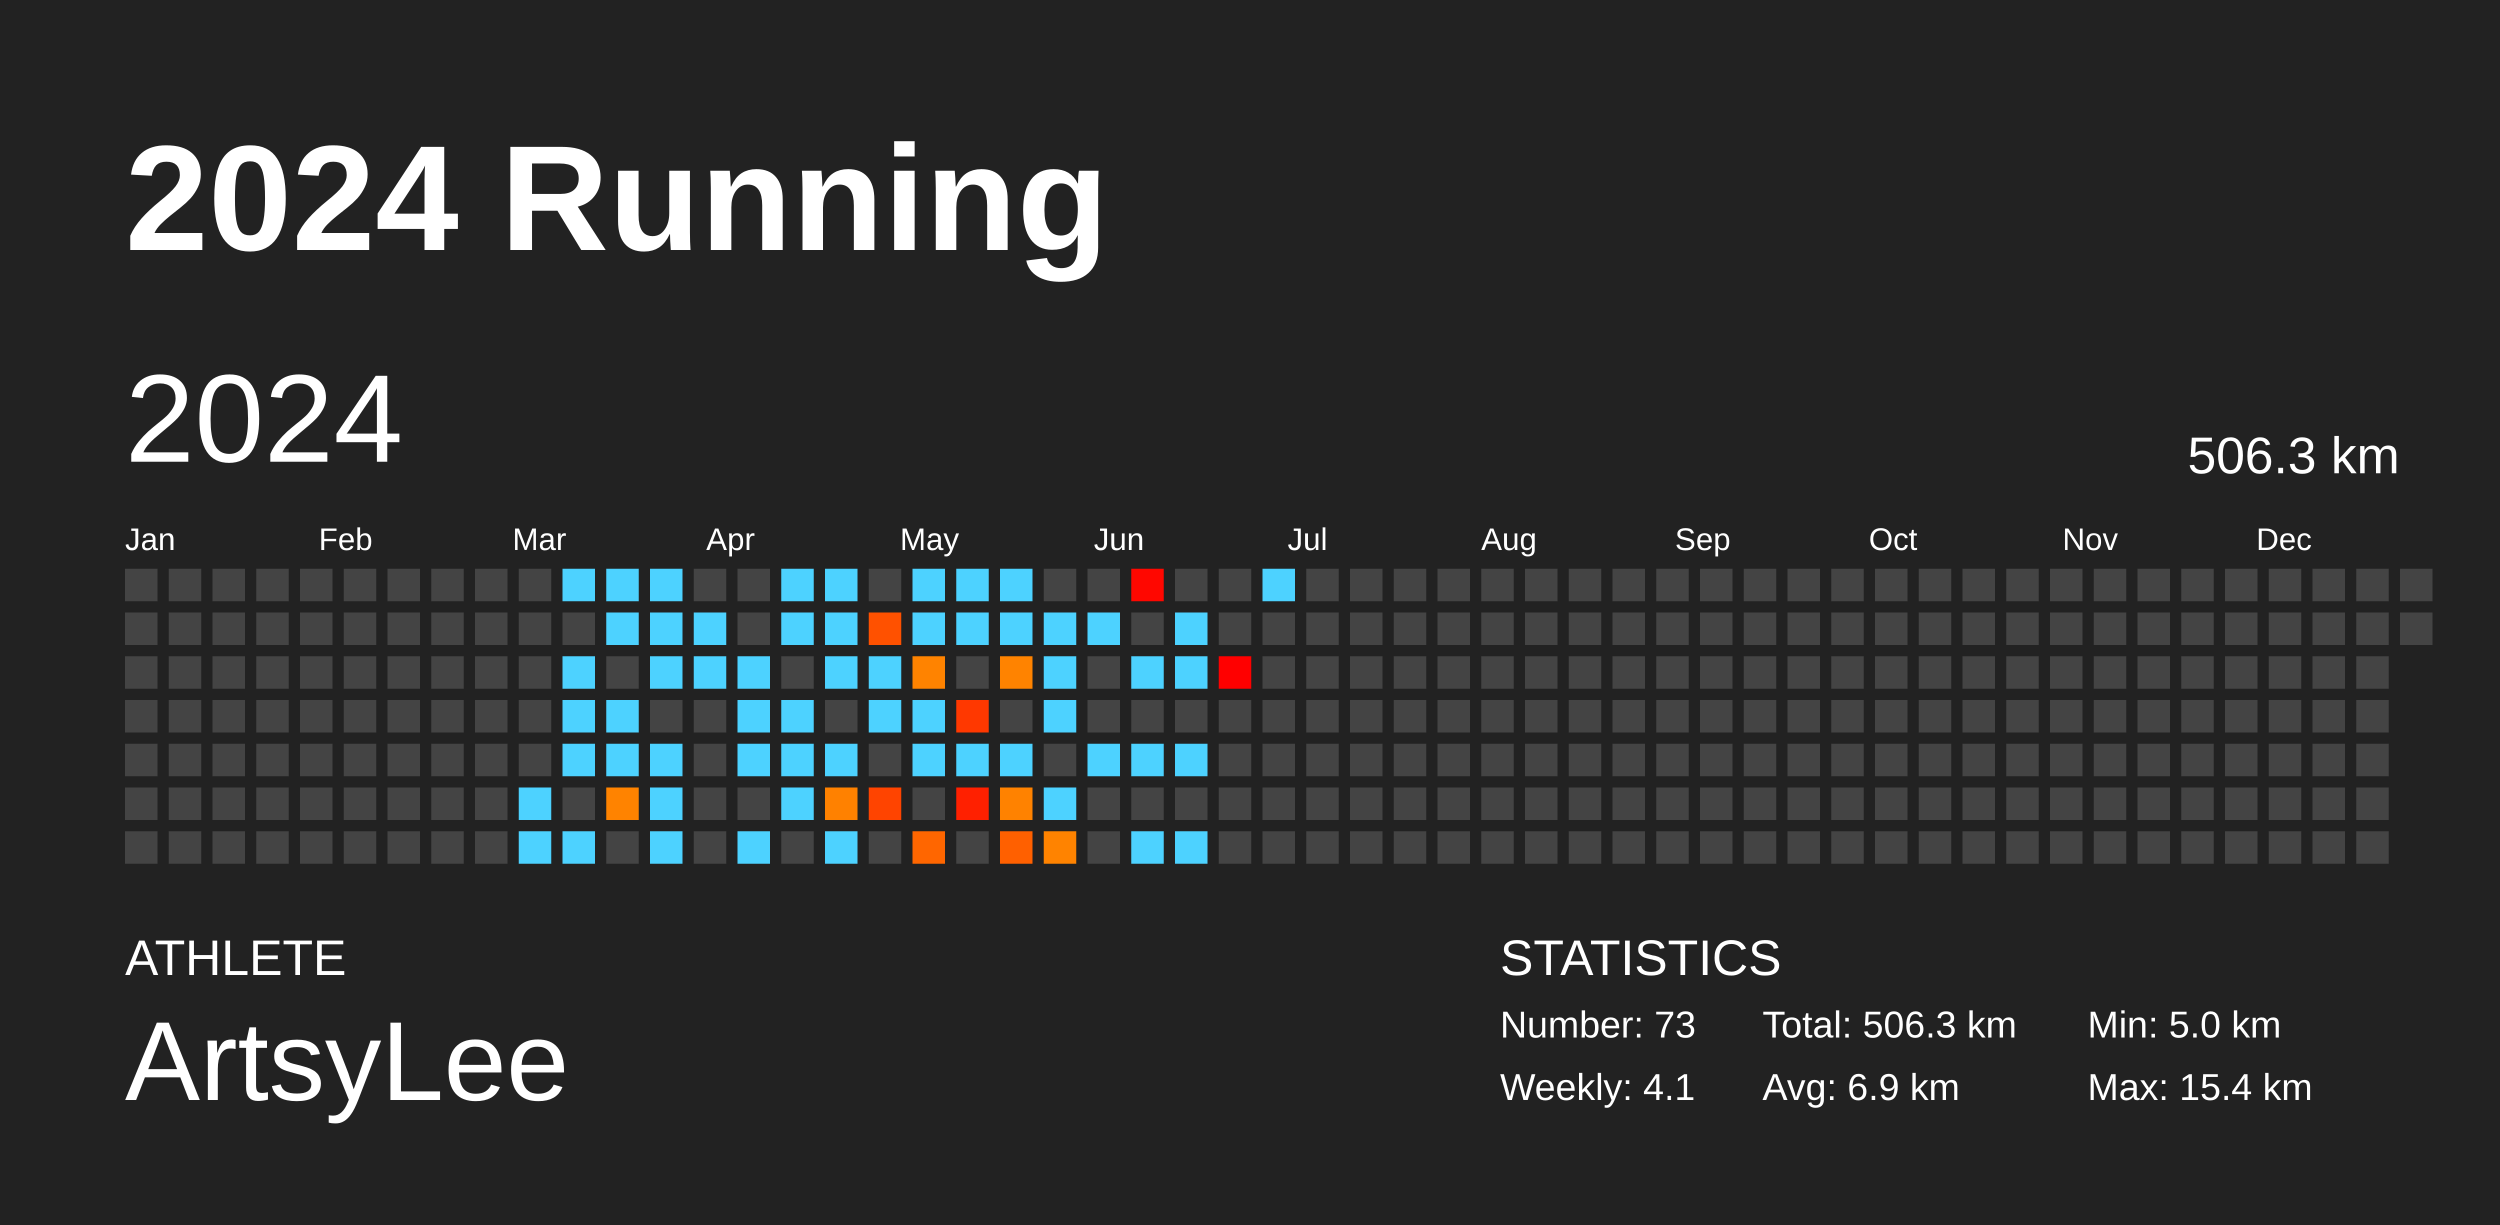
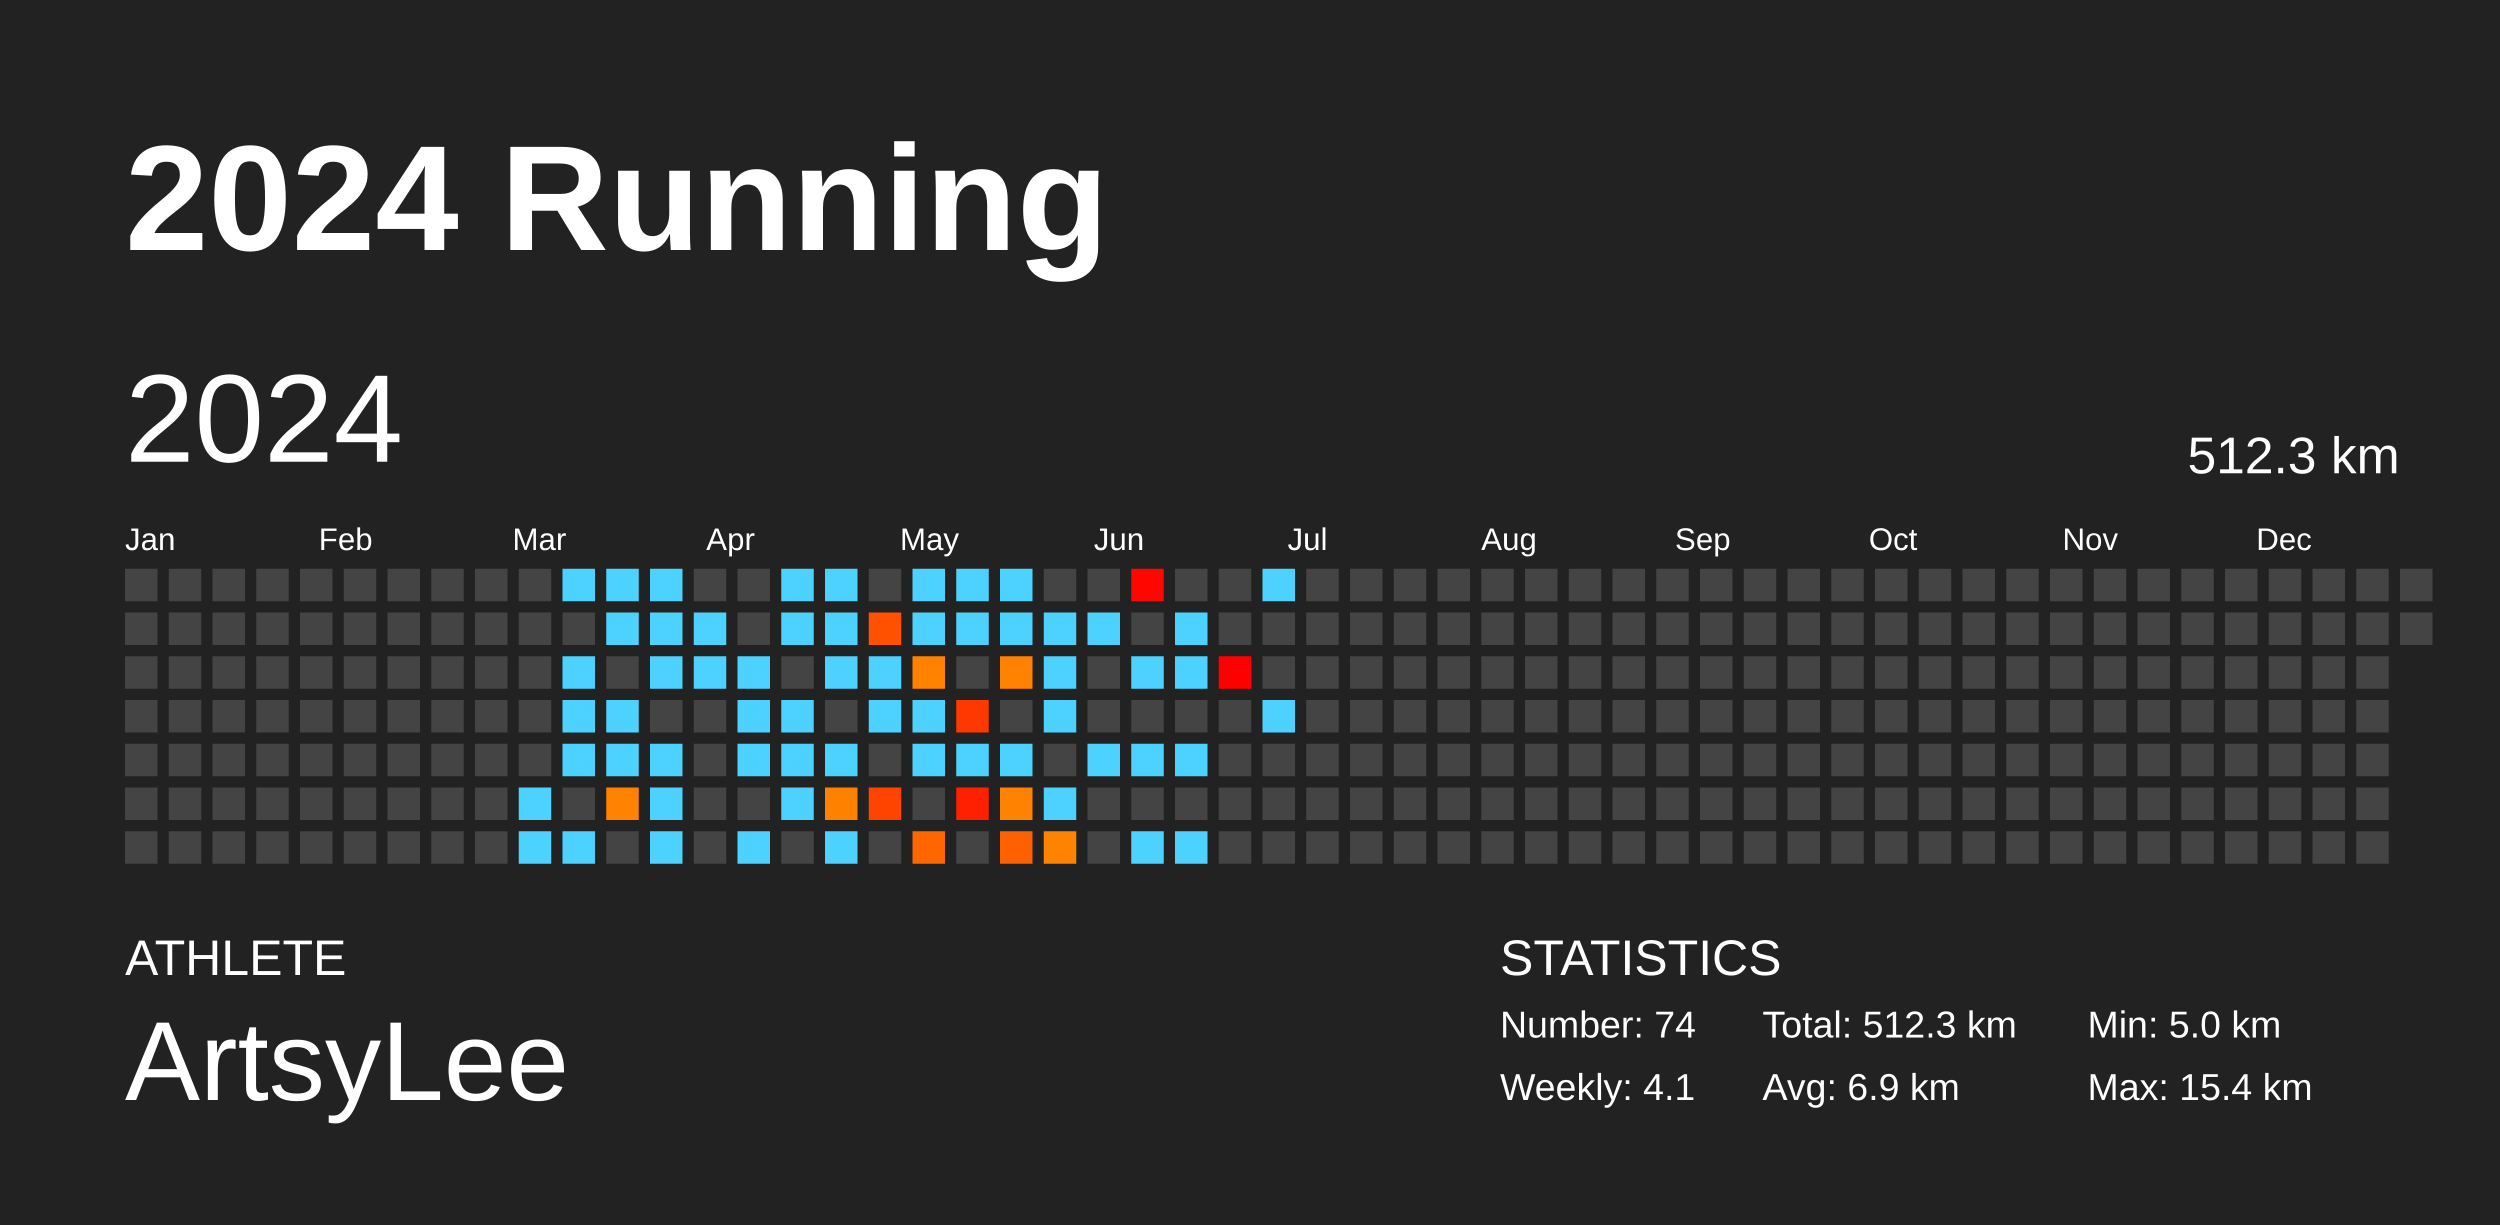
<svg xmlns="http://www.w3.org/2000/svg" baseProfile="full" height="98mm" version="1.1" viewBox="0,0,200,98" width="200mm">
  <defs />
  <rect fill="#222222" height="98" width="200" x="0" y="0" />
  <text fill="#FFFFFF" style="font-size:12px; font-family:Arial; font-weight:bold;" x="10" y="20">2024 Running</text>
  <text fill="#FFFFFF" style="font-size:4px; font-family:Arial" x="10" y="78">ATHLETE</text>
  <text fill="#FFFFFF" style="font-size:9px; font-family:Arial" x="10" y="88">ArtsyLee</text>
  <text fill="#FFFFFF" style="font-size:4px; font-family:Arial" x="120" y="78">STATISTICS</text>
-   <text fill="#FFFFFF" style="font-size:3px; font-family:Arial" x="120" y="83">Number: 73</text>
+   <text fill="#FFFFFF" style="font-size:3px; font-family:Arial" x="120" y="83">Number: 74</text>
  <text fill="#FFFFFF" style="font-size:3px; font-family:Arial" x="120" y="88">Weekly: 4.1</text>
-   <text fill="#FFFFFF" style="font-size:3px; font-family:Arial" x="141" y="83">Total: 506.3 km</text>
+   <text fill="#FFFFFF" style="font-size:3px; font-family:Arial" x="141" y="83">Total: 512.3 km</text>
  <text fill="#FFFFFF" style="font-size:3px; font-family:Arial" x="141" y="88">Avg: 6.9 km</text>
  <text fill="#FFFFFF" style="font-size:3px; font-family:Arial" x="167" y="83">Min: 5.0 km</text>
  <text fill="#FFFFFF" style="font-size:3px; font-family:Arial" x="167" y="88">Max: 15.4 km</text>
  <text dominant-baseline="hanging" fill="#FFFFFF" style="font-size:10.0px; font-family:Arial;" x="10" y="30">2024</text>
-   <text dominant-baseline="hanging" fill="#FFFFFF" style="font-size:4.125px; font-family:Arial;" x="175" y="35">506.3 km</text>
+   <text dominant-baseline="hanging" fill="#FFFFFF" style="font-size:4.125px; font-family:Arial;" x="175" y="35">512.3 km</text>
  <text fill="#FFFFFF" style="font-size:2.5px; font-family:Arial" x="10.0" y="44">Jan</text>
  <text fill="#FFFFFF" style="font-size:2.5px; font-family:Arial" x="25.5" y="44">Feb</text>
  <text fill="#FFFFFF" style="font-size:2.5px; font-family:Arial" x="41.0" y="44">Mar</text>
  <text fill="#FFFFFF" style="font-size:2.5px; font-family:Arial" x="56.5" y="44">Apr</text>
  <text fill="#FFFFFF" style="font-size:2.5px; font-family:Arial" x="72.0" y="44">May</text>
  <text fill="#FFFFFF" style="font-size:2.5px; font-family:Arial" x="87.5" y="44">Jun</text>
  <text fill="#FFFFFF" style="font-size:2.5px; font-family:Arial" x="103.0" y="44">Jul</text>
  <text fill="#FFFFFF" style="font-size:2.5px; font-family:Arial" x="118.5" y="44">Aug</text>
  <text fill="#FFFFFF" style="font-size:2.5px; font-family:Arial" x="134.0" y="44">Sep</text>
  <text fill="#FFFFFF" style="font-size:2.5px; font-family:Arial" x="149.5" y="44">Oct</text>
  <text fill="#FFFFFF" style="font-size:2.5px; font-family:Arial" x="165.0" y="44">Nov</text>
  <text fill="#FFFFFF" style="font-size:2.5px; font-family:Arial" x="180.5" y="44">Dec</text>
  <rect fill="#444444" height="2.6" width="2.6" x="10.0" y="45.5" />
  <rect fill="#444444" height="2.6" width="2.6" x="10.0" y="49.0" />
  <rect fill="#444444" height="2.6" width="2.6" x="10.0" y="52.5" />
  <rect fill="#444444" height="2.6" width="2.6" x="10.0" y="56.0" />
  <rect fill="#444444" height="2.6" width="2.6" x="10.0" y="59.5" />
  <rect fill="#444444" height="2.6" width="2.6" x="10.0" y="63.0" />
  <rect fill="#444444" height="2.6" width="2.6" x="10.0" y="66.5" />
  <rect fill="#444444" height="2.6" width="2.6" x="13.5" y="45.5" />
  <rect fill="#444444" height="2.6" width="2.6" x="13.5" y="49.0" />
  <rect fill="#444444" height="2.6" width="2.6" x="13.5" y="52.5" />
  <rect fill="#444444" height="2.6" width="2.6" x="13.5" y="56.0" />
  <rect fill="#444444" height="2.6" width="2.6" x="13.5" y="59.5" />
  <rect fill="#444444" height="2.6" width="2.6" x="13.5" y="63.0" />
  <rect fill="#444444" height="2.6" width="2.6" x="13.5" y="66.5" />
  <rect fill="#444444" height="2.6" width="2.6" x="17.0" y="45.5" />
  <rect fill="#444444" height="2.6" width="2.6" x="17.0" y="49.0" />
  <rect fill="#444444" height="2.6" width="2.6" x="17.0" y="52.5" />
  <rect fill="#444444" height="2.6" width="2.6" x="17.0" y="56.0" />
  <rect fill="#444444" height="2.6" width="2.6" x="17.0" y="59.5" />
  <rect fill="#444444" height="2.6" width="2.6" x="17.0" y="63.0" />
  <rect fill="#444444" height="2.6" width="2.6" x="17.0" y="66.5" />
  <rect fill="#444444" height="2.6" width="2.6" x="20.5" y="45.5" />
  <rect fill="#444444" height="2.6" width="2.6" x="20.5" y="49.0" />
  <rect fill="#444444" height="2.6" width="2.6" x="20.5" y="52.5" />
  <rect fill="#444444" height="2.6" width="2.6" x="20.5" y="56.0" />
  <rect fill="#444444" height="2.6" width="2.6" x="20.5" y="59.5" />
  <rect fill="#444444" height="2.6" width="2.6" x="20.5" y="63.0" />
  <rect fill="#444444" height="2.6" width="2.6" x="20.5" y="66.5" />
  <rect fill="#444444" height="2.6" width="2.6" x="24.0" y="45.5" />
  <rect fill="#444444" height="2.6" width="2.6" x="24.0" y="49.0" />
  <rect fill="#444444" height="2.6" width="2.6" x="24.0" y="52.5" />
  <rect fill="#444444" height="2.6" width="2.6" x="24.0" y="56.0" />
  <rect fill="#444444" height="2.6" width="2.6" x="24.0" y="59.5" />
  <rect fill="#444444" height="2.6" width="2.6" x="24.0" y="63.0" />
  <rect fill="#444444" height="2.6" width="2.6" x="24.0" y="66.5" />
  <rect fill="#444444" height="2.6" width="2.6" x="27.5" y="45.5" />
  <rect fill="#444444" height="2.6" width="2.6" x="27.5" y="49.0" />
  <rect fill="#444444" height="2.6" width="2.6" x="27.5" y="52.5" />
  <rect fill="#444444" height="2.6" width="2.6" x="27.5" y="56.0" />
  <rect fill="#444444" height="2.6" width="2.6" x="27.5" y="59.5" />
  <rect fill="#444444" height="2.6" width="2.6" x="27.5" y="63.0" />
  <rect fill="#444444" height="2.6" width="2.6" x="27.5" y="66.5" />
  <rect fill="#444444" height="2.6" width="2.6" x="31.0" y="45.5" />
  <rect fill="#444444" height="2.6" width="2.6" x="31.0" y="49.0" />
  <rect fill="#444444" height="2.6" width="2.6" x="31.0" y="52.5" />
  <rect fill="#444444" height="2.6" width="2.6" x="31.0" y="56.0" />
  <rect fill="#444444" height="2.6" width="2.6" x="31.0" y="59.5" />
  <rect fill="#444444" height="2.6" width="2.6" x="31.0" y="63.0" />
  <rect fill="#444444" height="2.6" width="2.6" x="31.0" y="66.5" />
  <rect fill="#444444" height="2.6" width="2.6" x="34.5" y="45.5" />
  <rect fill="#444444" height="2.6" width="2.6" x="34.5" y="49.0" />
  <rect fill="#444444" height="2.6" width="2.6" x="34.5" y="52.5" />
  <rect fill="#444444" height="2.6" width="2.6" x="34.5" y="56.0" />
  <rect fill="#444444" height="2.6" width="2.6" x="34.5" y="59.5" />
  <rect fill="#444444" height="2.6" width="2.6" x="34.5" y="63.0" />
  <rect fill="#444444" height="2.6" width="2.6" x="34.5" y="66.5" />
  <rect fill="#444444" height="2.6" width="2.6" x="38.0" y="45.5" />
  <rect fill="#444444" height="2.6" width="2.6" x="38.0" y="49.0" />
  <rect fill="#444444" height="2.6" width="2.6" x="38.0" y="52.5" />
  <rect fill="#444444" height="2.6" width="2.6" x="38.0" y="56.0" />
  <rect fill="#444444" height="2.6" width="2.6" x="38.0" y="59.5" />
  <rect fill="#444444" height="2.6" width="2.6" x="38.0" y="63.0" />
  <rect fill="#444444" height="2.6" width="2.6" x="38.0" y="66.5" />
  <rect fill="#444444" height="2.6" width="2.6" x="41.5" y="45.5" />
  <rect fill="#444444" height="2.6" width="2.6" x="41.5" y="49.0" />
  <rect fill="#444444" height="2.6" width="2.6" x="41.5" y="52.5" />
  <rect fill="#444444" height="2.6" width="2.6" x="41.5" y="56.0" />
  <rect fill="#444444" height="2.6" width="2.6" x="41.5" y="59.5" />
  <rect fill="#4dd2ff" height="2.6" width="2.6" x="41.5" y="63.0" />
  <rect fill="#4dd2ff" height="2.6" width="2.6" x="41.5" y="66.5" />
  <rect fill="#4dd2ff" height="2.6" width="2.6" x="45.0" y="45.5" />
  <rect fill="#444444" height="2.6" width="2.6" x="45.0" y="49.0" />
  <rect fill="#4dd2ff" height="2.6" width="2.6" x="45.0" y="52.5" />
  <rect fill="#4dd2ff" height="2.6" width="2.6" x="45.0" y="56.0" />
  <rect fill="#4dd2ff" height="2.6" width="2.6" x="45.0" y="59.5" />
  <rect fill="#444444" height="2.6" width="2.6" x="45.0" y="63.0" />
  <rect fill="#4dd2ff" height="2.6" width="2.6" x="45.0" y="66.5" />
  <rect fill="#4dd2ff" height="2.6" width="2.6" x="48.5" y="45.5" />
  <rect fill="#4dd2ff" height="2.6" width="2.6" x="48.5" y="49.0" />
  <rect fill="#444444" height="2.6" width="2.6" x="48.5" y="52.5" />
  <rect fill="#4dd2ff" height="2.6" width="2.6" x="48.5" y="56.0" />
  <rect fill="#4dd2ff" height="2.6" width="2.6" x="48.5" y="59.5" />
  <rect fill="#ff8300" height="2.6" width="2.6" x="48.5" y="63.0" />
  <rect fill="#444444" height="2.6" width="2.6" x="48.5" y="66.5" />
  <rect fill="#4dd2ff" height="2.6" width="2.6" x="52.0" y="45.5" />
  <rect fill="#4dd2ff" height="2.6" width="2.6" x="52.0" y="49.0" />
  <rect fill="#4dd2ff" height="2.6" width="2.6" x="52.0" y="52.5" />
  <rect fill="#444444" height="2.6" width="2.6" x="52.0" y="56.0" />
  <rect fill="#4dd2ff" height="2.6" width="2.6" x="52.0" y="59.5" />
  <rect fill="#4dd2ff" height="2.6" width="2.6" x="52.0" y="63.0" />
  <rect fill="#4dd2ff" height="2.6" width="2.6" x="52.0" y="66.5" />
  <rect fill="#444444" height="2.6" width="2.6" x="55.5" y="45.5" />
  <rect fill="#4dd2ff" height="2.6" width="2.6" x="55.5" y="49.0" />
  <rect fill="#4dd2ff" height="2.6" width="2.6" x="55.5" y="52.5" />
  <rect fill="#444444" height="2.6" width="2.6" x="55.5" y="56.0" />
  <rect fill="#444444" height="2.6" width="2.6" x="55.5" y="59.5" />
  <rect fill="#444444" height="2.6" width="2.6" x="55.5" y="63.0" />
  <rect fill="#444444" height="2.6" width="2.6" x="55.5" y="66.5" />
  <rect fill="#444444" height="2.6" width="2.6" x="59.0" y="45.5" />
  <rect fill="#444444" height="2.6" width="2.6" x="59.0" y="49.0" />
  <rect fill="#4dd2ff" height="2.6" width="2.6" x="59.0" y="52.5" />
  <rect fill="#4dd2ff" height="2.6" width="2.6" x="59.0" y="56.0" />
  <rect fill="#4dd2ff" height="2.6" width="2.6" x="59.0" y="59.5" />
  <rect fill="#444444" height="2.6" width="2.6" x="59.0" y="63.0" />
  <rect fill="#4dd2ff" height="2.6" width="2.6" x="59.0" y="66.5" />
  <rect fill="#4dd2ff" height="2.6" width="2.6" x="62.5" y="45.5" />
  <rect fill="#4dd2ff" height="2.6" width="2.6" x="62.5" y="49.0" />
  <rect fill="#444444" height="2.6" width="2.6" x="62.5" y="52.5" />
  <rect fill="#4dd2ff" height="2.6" width="2.6" x="62.5" y="56.0" />
  <rect fill="#4dd2ff" height="2.6" width="2.6" x="62.5" y="59.5" />
  <rect fill="#4dd2ff" height="2.6" width="2.6" x="62.5" y="63.0" />
  <rect fill="#444444" height="2.6" width="2.6" x="62.5" y="66.5" />
  <rect fill="#4dd2ff" height="2.6" width="2.6" x="66.0" y="45.5" />
  <rect fill="#4dd2ff" height="2.6" width="2.6" x="66.0" y="49.0" />
  <rect fill="#4dd2ff" height="2.6" width="2.6" x="66.0" y="52.5" />
  <rect fill="#444444" height="2.6" width="2.6" x="66.0" y="56.0" />
  <rect fill="#4dd2ff" height="2.6" width="2.6" x="66.0" y="59.5" />
  <rect fill="#ff8100" height="2.6" width="2.6" x="66.0" y="63.0" />
  <rect fill="#4dd2ff" height="2.6" width="2.6" x="66.0" y="66.5" />
  <rect fill="#444444" height="2.6" width="2.6" x="69.5" y="45.5" />
  <rect fill="#ff5100" height="2.6" width="2.6" x="69.5" y="49.0" />
  <rect fill="#4dd2ff" height="2.6" width="2.6" x="69.5" y="52.5" />
  <rect fill="#4dd2ff" height="2.6" width="2.6" x="69.5" y="56.0" />
  <rect fill="#444444" height="2.6" width="2.6" x="69.5" y="59.5" />
  <rect fill="#ff4400" height="2.6" width="2.6" x="69.5" y="63.0" />
  <rect fill="#444444" height="2.6" width="2.6" x="69.5" y="66.5" />
  <rect fill="#4dd2ff" height="2.6" width="2.6" x="73.0" y="45.5" />
  <rect fill="#4dd2ff" height="2.6" width="2.6" x="73.0" y="49.0" />
  <rect fill="#ff8300" height="2.6" width="2.6" x="73.0" y="52.5" />
  <rect fill="#4dd2ff" height="2.6" width="2.6" x="73.0" y="56.0" />
  <rect fill="#4dd2ff" height="2.6" width="2.6" x="73.0" y="59.5" />
  <rect fill="#444444" height="2.6" width="2.6" x="73.0" y="63.0" />
  <rect fill="#ff6600" height="2.6" width="2.6" x="73.0" y="66.5" />
  <rect fill="#4dd2ff" height="2.6" width="2.6" x="76.5" y="45.5" />
  <rect fill="#4dd2ff" height="2.6" width="2.6" x="76.5" y="49.0" />
  <rect fill="#444444" height="2.6" width="2.6" x="76.5" y="52.5" />
  <rect fill="#ff3800" height="2.6" width="2.6" x="76.5" y="56.0" />
  <rect fill="#4dd2ff" height="2.6" width="2.6" x="76.5" y="59.5" />
  <rect fill="#ff2000" height="2.6" width="2.6" x="76.5" y="63.0" />
  <rect fill="#444444" height="2.6" width="2.6" x="76.5" y="66.5" />
  <rect fill="#4dd2ff" height="2.6" width="2.6" x="80.0" y="45.5" />
  <rect fill="#4dd2ff" height="2.6" width="2.6" x="80.0" y="49.0" />
  <rect fill="#ff8300" height="2.6" width="2.6" x="80.0" y="52.5" />
  <rect fill="#444444" height="2.6" width="2.6" x="80.0" y="56.0" />
  <rect fill="#4dd2ff" height="2.6" width="2.6" x="80.0" y="59.5" />
  <rect fill="#ff8200" height="2.6" width="2.6" x="80.0" y="63.0" />
  <rect fill="#ff6000" height="2.6" width="2.6" x="80.0" y="66.5" />
  <rect fill="#444444" height="2.6" width="2.6" x="83.5" y="45.5" />
  <rect fill="#4dd2ff" height="2.6" width="2.6" x="83.5" y="49.0" />
  <rect fill="#4dd2ff" height="2.6" width="2.6" x="83.5" y="52.5" />
  <rect fill="#4dd2ff" height="2.6" width="2.6" x="83.5" y="56.0" />
  <rect fill="#444444" height="2.6" width="2.6" x="83.5" y="59.5" />
  <rect fill="#4dd2ff" height="2.6" width="2.6" x="83.5" y="63.0" />
  <rect fill="#ff8300" height="2.6" width="2.6" x="83.5" y="66.5" />
  <rect fill="#444444" height="2.6" width="2.6" x="87.0" y="45.5" />
  <rect fill="#4dd2ff" height="2.6" width="2.6" x="87.0" y="49.0" />
  <rect fill="#444444" height="2.6" width="2.6" x="87.0" y="52.5" />
  <rect fill="#444444" height="2.6" width="2.6" x="87.0" y="56.0" />
  <rect fill="#4dd2ff" height="2.6" width="2.6" x="87.0" y="59.5" />
  <rect fill="#444444" height="2.6" width="2.6" x="87.0" y="63.0" />
  <rect fill="#444444" height="2.6" width="2.6" x="87.0" y="66.5" />
  <rect fill="#ff0700" height="2.6" width="2.6" x="90.5" y="45.5" />
  <rect fill="#444444" height="2.6" width="2.6" x="90.5" y="49.0" />
  <rect fill="#4dd2ff" height="2.6" width="2.6" x="90.5" y="52.5" />
  <rect fill="#444444" height="2.6" width="2.6" x="90.5" y="56.0" />
  <rect fill="#4dd2ff" height="2.6" width="2.6" x="90.5" y="59.5" />
  <rect fill="#444444" height="2.6" width="2.6" x="90.5" y="63.0" />
  <rect fill="#4dd2ff" height="2.6" width="2.6" x="90.5" y="66.5" />
  <rect fill="#444444" height="2.6" width="2.6" x="94.0" y="45.5" />
  <rect fill="#4dd2ff" height="2.6" width="2.6" x="94.0" y="49.0" />
  <rect fill="#4dd2ff" height="2.6" width="2.6" x="94.0" y="52.5" />
  <rect fill="#444444" height="2.6" width="2.6" x="94.0" y="56.0" />
  <rect fill="#4dd2ff" height="2.6" width="2.6" x="94.0" y="59.5" />
  <rect fill="#444444" height="2.6" width="2.6" x="94.0" y="63.0" />
  <rect fill="#4dd2ff" height="2.6" width="2.6" x="94.0" y="66.5" />
  <rect fill="#444444" height="2.6" width="2.6" x="97.5" y="45.5" />
  <rect fill="#444444" height="2.6" width="2.6" x="97.5" y="49.0" />
  <rect fill="#ff0000" height="2.6" width="2.6" x="97.5" y="52.5" />
  <rect fill="#444444" height="2.6" width="2.6" x="97.5" y="56.0" />
  <rect fill="#444444" height="2.6" width="2.6" x="97.5" y="59.5" />
  <rect fill="#444444" height="2.6" width="2.6" x="97.5" y="63.0" />
  <rect fill="#444444" height="2.6" width="2.6" x="97.5" y="66.5" />
  <rect fill="#4dd2ff" height="2.6" width="2.6" x="101.0" y="45.5" />
  <rect fill="#444444" height="2.6" width="2.6" x="101.0" y="49.0" />
  <rect fill="#444444" height="2.6" width="2.6" x="101.0" y="52.5" />
-   <rect fill="#444444" height="2.6" width="2.6" x="101.0" y="56.0" />
+   <rect fill="#4dd2ff" height="2.6" width="2.6" x="101.0" y="56.0" />
  <rect fill="#444444" height="2.6" width="2.6" x="101.0" y="59.5" />
  <rect fill="#444444" height="2.6" width="2.6" x="101.0" y="63.0" />
  <rect fill="#444444" height="2.6" width="2.6" x="101.0" y="66.5" />
  <rect fill="#444444" height="2.6" width="2.6" x="104.5" y="45.5" />
  <rect fill="#444444" height="2.6" width="2.6" x="104.5" y="49.0" />
  <rect fill="#444444" height="2.6" width="2.6" x="104.5" y="52.5" />
  <rect fill="#444444" height="2.6" width="2.6" x="104.5" y="56.0" />
  <rect fill="#444444" height="2.6" width="2.6" x="104.5" y="59.5" />
  <rect fill="#444444" height="2.6" width="2.6" x="104.5" y="63.0" />
  <rect fill="#444444" height="2.6" width="2.6" x="104.5" y="66.5" />
  <rect fill="#444444" height="2.6" width="2.6" x="108.0" y="45.5" />
  <rect fill="#444444" height="2.6" width="2.6" x="108.0" y="49.0" />
  <rect fill="#444444" height="2.6" width="2.6" x="108.0" y="52.5" />
  <rect fill="#444444" height="2.6" width="2.6" x="108.0" y="56.0" />
  <rect fill="#444444" height="2.6" width="2.6" x="108.0" y="59.5" />
  <rect fill="#444444" height="2.6" width="2.6" x="108.0" y="63.0" />
  <rect fill="#444444" height="2.6" width="2.6" x="108.0" y="66.5" />
  <rect fill="#444444" height="2.6" width="2.6" x="111.5" y="45.5" />
  <rect fill="#444444" height="2.6" width="2.6" x="111.5" y="49.0" />
  <rect fill="#444444" height="2.6" width="2.6" x="111.5" y="52.5" />
  <rect fill="#444444" height="2.6" width="2.6" x="111.5" y="56.0" />
  <rect fill="#444444" height="2.6" width="2.6" x="111.5" y="59.5" />
  <rect fill="#444444" height="2.6" width="2.6" x="111.5" y="63.0" />
  <rect fill="#444444" height="2.6" width="2.6" x="111.5" y="66.5" />
  <rect fill="#444444" height="2.6" width="2.6" x="115.0" y="45.5" />
  <rect fill="#444444" height="2.6" width="2.6" x="115.0" y="49.0" />
  <rect fill="#444444" height="2.6" width="2.6" x="115.0" y="52.5" />
  <rect fill="#444444" height="2.6" width="2.6" x="115.0" y="56.0" />
  <rect fill="#444444" height="2.6" width="2.6" x="115.0" y="59.5" />
  <rect fill="#444444" height="2.6" width="2.6" x="115.0" y="63.0" />
  <rect fill="#444444" height="2.6" width="2.6" x="115.0" y="66.5" />
  <rect fill="#444444" height="2.6" width="2.6" x="118.5" y="45.5" />
  <rect fill="#444444" height="2.6" width="2.6" x="118.5" y="49.0" />
  <rect fill="#444444" height="2.6" width="2.6" x="118.5" y="52.5" />
  <rect fill="#444444" height="2.6" width="2.6" x="118.5" y="56.0" />
  <rect fill="#444444" height="2.6" width="2.6" x="118.5" y="59.5" />
  <rect fill="#444444" height="2.6" width="2.6" x="118.5" y="63.0" />
  <rect fill="#444444" height="2.6" width="2.6" x="118.5" y="66.5" />
  <rect fill="#444444" height="2.6" width="2.6" x="122.0" y="45.5" />
  <rect fill="#444444" height="2.6" width="2.6" x="122.0" y="49.0" />
  <rect fill="#444444" height="2.6" width="2.6" x="122.0" y="52.5" />
  <rect fill="#444444" height="2.6" width="2.6" x="122.0" y="56.0" />
  <rect fill="#444444" height="2.6" width="2.6" x="122.0" y="59.5" />
  <rect fill="#444444" height="2.6" width="2.6" x="122.0" y="63.0" />
  <rect fill="#444444" height="2.6" width="2.6" x="122.0" y="66.5" />
  <rect fill="#444444" height="2.6" width="2.6" x="125.5" y="45.5" />
  <rect fill="#444444" height="2.6" width="2.6" x="125.5" y="49.0" />
  <rect fill="#444444" height="2.6" width="2.6" x="125.5" y="52.5" />
  <rect fill="#444444" height="2.6" width="2.6" x="125.5" y="56.0" />
  <rect fill="#444444" height="2.6" width="2.6" x="125.5" y="59.5" />
  <rect fill="#444444" height="2.6" width="2.6" x="125.5" y="63.0" />
  <rect fill="#444444" height="2.6" width="2.6" x="125.5" y="66.5" />
  <rect fill="#444444" height="2.6" width="2.6" x="129.0" y="45.5" />
  <rect fill="#444444" height="2.6" width="2.6" x="129.0" y="49.0" />
  <rect fill="#444444" height="2.6" width="2.6" x="129.0" y="52.5" />
  <rect fill="#444444" height="2.6" width="2.6" x="129.0" y="56.0" />
  <rect fill="#444444" height="2.6" width="2.6" x="129.0" y="59.5" />
  <rect fill="#444444" height="2.6" width="2.6" x="129.0" y="63.0" />
  <rect fill="#444444" height="2.6" width="2.6" x="129.0" y="66.5" />
  <rect fill="#444444" height="2.6" width="2.6" x="132.5" y="45.5" />
  <rect fill="#444444" height="2.6" width="2.6" x="132.5" y="49.0" />
  <rect fill="#444444" height="2.6" width="2.6" x="132.5" y="52.5" />
  <rect fill="#444444" height="2.6" width="2.6" x="132.5" y="56.0" />
  <rect fill="#444444" height="2.6" width="2.6" x="132.5" y="59.5" />
  <rect fill="#444444" height="2.6" width="2.6" x="132.5" y="63.0" />
  <rect fill="#444444" height="2.6" width="2.6" x="132.5" y="66.5" />
  <rect fill="#444444" height="2.6" width="2.6" x="136.0" y="45.5" />
  <rect fill="#444444" height="2.6" width="2.6" x="136.0" y="49.0" />
  <rect fill="#444444" height="2.6" width="2.6" x="136.0" y="52.5" />
  <rect fill="#444444" height="2.6" width="2.6" x="136.0" y="56.0" />
  <rect fill="#444444" height="2.6" width="2.6" x="136.0" y="59.5" />
  <rect fill="#444444" height="2.6" width="2.6" x="136.0" y="63.0" />
  <rect fill="#444444" height="2.6" width="2.6" x="136.0" y="66.5" />
  <rect fill="#444444" height="2.6" width="2.6" x="139.5" y="45.5" />
  <rect fill="#444444" height="2.6" width="2.6" x="139.5" y="49.0" />
  <rect fill="#444444" height="2.6" width="2.6" x="139.5" y="52.5" />
  <rect fill="#444444" height="2.6" width="2.6" x="139.5" y="56.0" />
  <rect fill="#444444" height="2.6" width="2.6" x="139.5" y="59.5" />
  <rect fill="#444444" height="2.6" width="2.6" x="139.5" y="63.0" />
  <rect fill="#444444" height="2.6" width="2.6" x="139.5" y="66.5" />
  <rect fill="#444444" height="2.6" width="2.6" x="143.0" y="45.5" />
  <rect fill="#444444" height="2.6" width="2.6" x="143.0" y="49.0" />
  <rect fill="#444444" height="2.6" width="2.6" x="143.0" y="52.5" />
  <rect fill="#444444" height="2.6" width="2.6" x="143.0" y="56.0" />
  <rect fill="#444444" height="2.6" width="2.6" x="143.0" y="59.5" />
  <rect fill="#444444" height="2.6" width="2.6" x="143.0" y="63.0" />
  <rect fill="#444444" height="2.6" width="2.6" x="143.0" y="66.5" />
  <rect fill="#444444" height="2.6" width="2.6" x="146.5" y="45.5" />
  <rect fill="#444444" height="2.6" width="2.6" x="146.5" y="49.0" />
  <rect fill="#444444" height="2.6" width="2.6" x="146.5" y="52.5" />
  <rect fill="#444444" height="2.6" width="2.6" x="146.5" y="56.0" />
  <rect fill="#444444" height="2.6" width="2.6" x="146.5" y="59.5" />
  <rect fill="#444444" height="2.6" width="2.6" x="146.5" y="63.0" />
  <rect fill="#444444" height="2.6" width="2.6" x="146.5" y="66.5" />
  <rect fill="#444444" height="2.6" width="2.6" x="150.0" y="45.5" />
  <rect fill="#444444" height="2.6" width="2.6" x="150.0" y="49.0" />
  <rect fill="#444444" height="2.6" width="2.6" x="150.0" y="52.5" />
  <rect fill="#444444" height="2.6" width="2.6" x="150.0" y="56.0" />
  <rect fill="#444444" height="2.6" width="2.6" x="150.0" y="59.5" />
  <rect fill="#444444" height="2.6" width="2.6" x="150.0" y="63.0" />
  <rect fill="#444444" height="2.6" width="2.6" x="150.0" y="66.5" />
  <rect fill="#444444" height="2.6" width="2.6" x="153.5" y="45.5" />
  <rect fill="#444444" height="2.6" width="2.6" x="153.5" y="49.0" />
  <rect fill="#444444" height="2.6" width="2.6" x="153.5" y="52.5" />
  <rect fill="#444444" height="2.6" width="2.6" x="153.5" y="56.0" />
  <rect fill="#444444" height="2.6" width="2.6" x="153.5" y="59.5" />
  <rect fill="#444444" height="2.6" width="2.6" x="153.5" y="63.0" />
  <rect fill="#444444" height="2.6" width="2.6" x="153.5" y="66.5" />
  <rect fill="#444444" height="2.6" width="2.6" x="157.0" y="45.5" />
  <rect fill="#444444" height="2.6" width="2.6" x="157.0" y="49.0" />
  <rect fill="#444444" height="2.6" width="2.6" x="157.0" y="52.5" />
  <rect fill="#444444" height="2.6" width="2.6" x="157.0" y="56.0" />
  <rect fill="#444444" height="2.6" width="2.6" x="157.0" y="59.5" />
  <rect fill="#444444" height="2.6" width="2.6" x="157.0" y="63.0" />
  <rect fill="#444444" height="2.6" width="2.6" x="157.0" y="66.5" />
  <rect fill="#444444" height="2.6" width="2.6" x="160.5" y="45.5" />
  <rect fill="#444444" height="2.6" width="2.6" x="160.5" y="49.0" />
  <rect fill="#444444" height="2.6" width="2.6" x="160.5" y="52.5" />
  <rect fill="#444444" height="2.6" width="2.6" x="160.5" y="56.0" />
  <rect fill="#444444" height="2.6" width="2.6" x="160.5" y="59.5" />
  <rect fill="#444444" height="2.6" width="2.6" x="160.5" y="63.0" />
  <rect fill="#444444" height="2.6" width="2.6" x="160.5" y="66.5" />
  <rect fill="#444444" height="2.6" width="2.6" x="164.0" y="45.5" />
  <rect fill="#444444" height="2.6" width="2.6" x="164.0" y="49.0" />
  <rect fill="#444444" height="2.6" width="2.6" x="164.0" y="52.5" />
  <rect fill="#444444" height="2.6" width="2.6" x="164.0" y="56.0" />
  <rect fill="#444444" height="2.6" width="2.6" x="164.0" y="59.5" />
  <rect fill="#444444" height="2.6" width="2.6" x="164.0" y="63.0" />
  <rect fill="#444444" height="2.6" width="2.6" x="164.0" y="66.5" />
  <rect fill="#444444" height="2.6" width="2.6" x="167.5" y="45.5" />
  <rect fill="#444444" height="2.6" width="2.6" x="167.5" y="49.0" />
  <rect fill="#444444" height="2.6" width="2.6" x="167.5" y="52.5" />
  <rect fill="#444444" height="2.6" width="2.6" x="167.5" y="56.0" />
  <rect fill="#444444" height="2.6" width="2.6" x="167.5" y="59.5" />
  <rect fill="#444444" height="2.6" width="2.6" x="167.5" y="63.0" />
  <rect fill="#444444" height="2.6" width="2.6" x="167.5" y="66.5" />
  <rect fill="#444444" height="2.6" width="2.6" x="171.0" y="45.5" />
  <rect fill="#444444" height="2.6" width="2.6" x="171.0" y="49.0" />
  <rect fill="#444444" height="2.6" width="2.6" x="171.0" y="52.5" />
  <rect fill="#444444" height="2.6" width="2.6" x="171.0" y="56.0" />
  <rect fill="#444444" height="2.6" width="2.6" x="171.0" y="59.5" />
  <rect fill="#444444" height="2.6" width="2.6" x="171.0" y="63.0" />
  <rect fill="#444444" height="2.6" width="2.6" x="171.0" y="66.5" />
  <rect fill="#444444" height="2.6" width="2.6" x="174.5" y="45.5" />
  <rect fill="#444444" height="2.6" width="2.6" x="174.5" y="49.0" />
  <rect fill="#444444" height="2.6" width="2.6" x="174.5" y="52.5" />
  <rect fill="#444444" height="2.6" width="2.6" x="174.5" y="56.0" />
  <rect fill="#444444" height="2.6" width="2.6" x="174.5" y="59.5" />
  <rect fill="#444444" height="2.6" width="2.6" x="174.5" y="63.0" />
  <rect fill="#444444" height="2.6" width="2.6" x="174.5" y="66.5" />
  <rect fill="#444444" height="2.6" width="2.6" x="178.0" y="45.5" />
  <rect fill="#444444" height="2.6" width="2.6" x="178.0" y="49.0" />
  <rect fill="#444444" height="2.6" width="2.6" x="178.0" y="52.5" />
  <rect fill="#444444" height="2.6" width="2.6" x="178.0" y="56.0" />
  <rect fill="#444444" height="2.6" width="2.6" x="178.0" y="59.5" />
  <rect fill="#444444" height="2.6" width="2.6" x="178.0" y="63.0" />
  <rect fill="#444444" height="2.6" width="2.6" x="178.0" y="66.5" />
  <rect fill="#444444" height="2.6" width="2.6" x="181.5" y="45.5" />
  <rect fill="#444444" height="2.6" width="2.6" x="181.5" y="49.0" />
  <rect fill="#444444" height="2.6" width="2.6" x="181.5" y="52.5" />
  <rect fill="#444444" height="2.6" width="2.6" x="181.5" y="56.0" />
  <rect fill="#444444" height="2.6" width="2.6" x="181.5" y="59.5" />
  <rect fill="#444444" height="2.6" width="2.6" x="181.5" y="63.0" />
  <rect fill="#444444" height="2.6" width="2.6" x="181.5" y="66.5" />
  <rect fill="#444444" height="2.6" width="2.6" x="185.0" y="45.5" />
  <rect fill="#444444" height="2.6" width="2.6" x="185.0" y="49.0" />
  <rect fill="#444444" height="2.6" width="2.6" x="185.0" y="52.5" />
  <rect fill="#444444" height="2.6" width="2.6" x="185.0" y="56.0" />
  <rect fill="#444444" height="2.6" width="2.6" x="185.0" y="59.5" />
  <rect fill="#444444" height="2.6" width="2.6" x="185.0" y="63.0" />
  <rect fill="#444444" height="2.6" width="2.6" x="185.0" y="66.5" />
  <rect fill="#444444" height="2.6" width="2.6" x="188.5" y="45.5" />
  <rect fill="#444444" height="2.6" width="2.6" x="188.5" y="49.0" />
  <rect fill="#444444" height="2.6" width="2.6" x="188.5" y="52.5" />
  <rect fill="#444444" height="2.6" width="2.6" x="188.5" y="56.0" />
  <rect fill="#444444" height="2.6" width="2.6" x="188.5" y="59.5" />
  <rect fill="#444444" height="2.6" width="2.6" x="188.5" y="63.0" />
  <rect fill="#444444" height="2.6" width="2.6" x="188.5" y="66.5" />
  <rect fill="#444444" height="2.6" width="2.6" x="192.0" y="45.5" />
  <rect fill="#444444" height="2.6" width="2.6" x="192.0" y="49.0" />
</svg>
